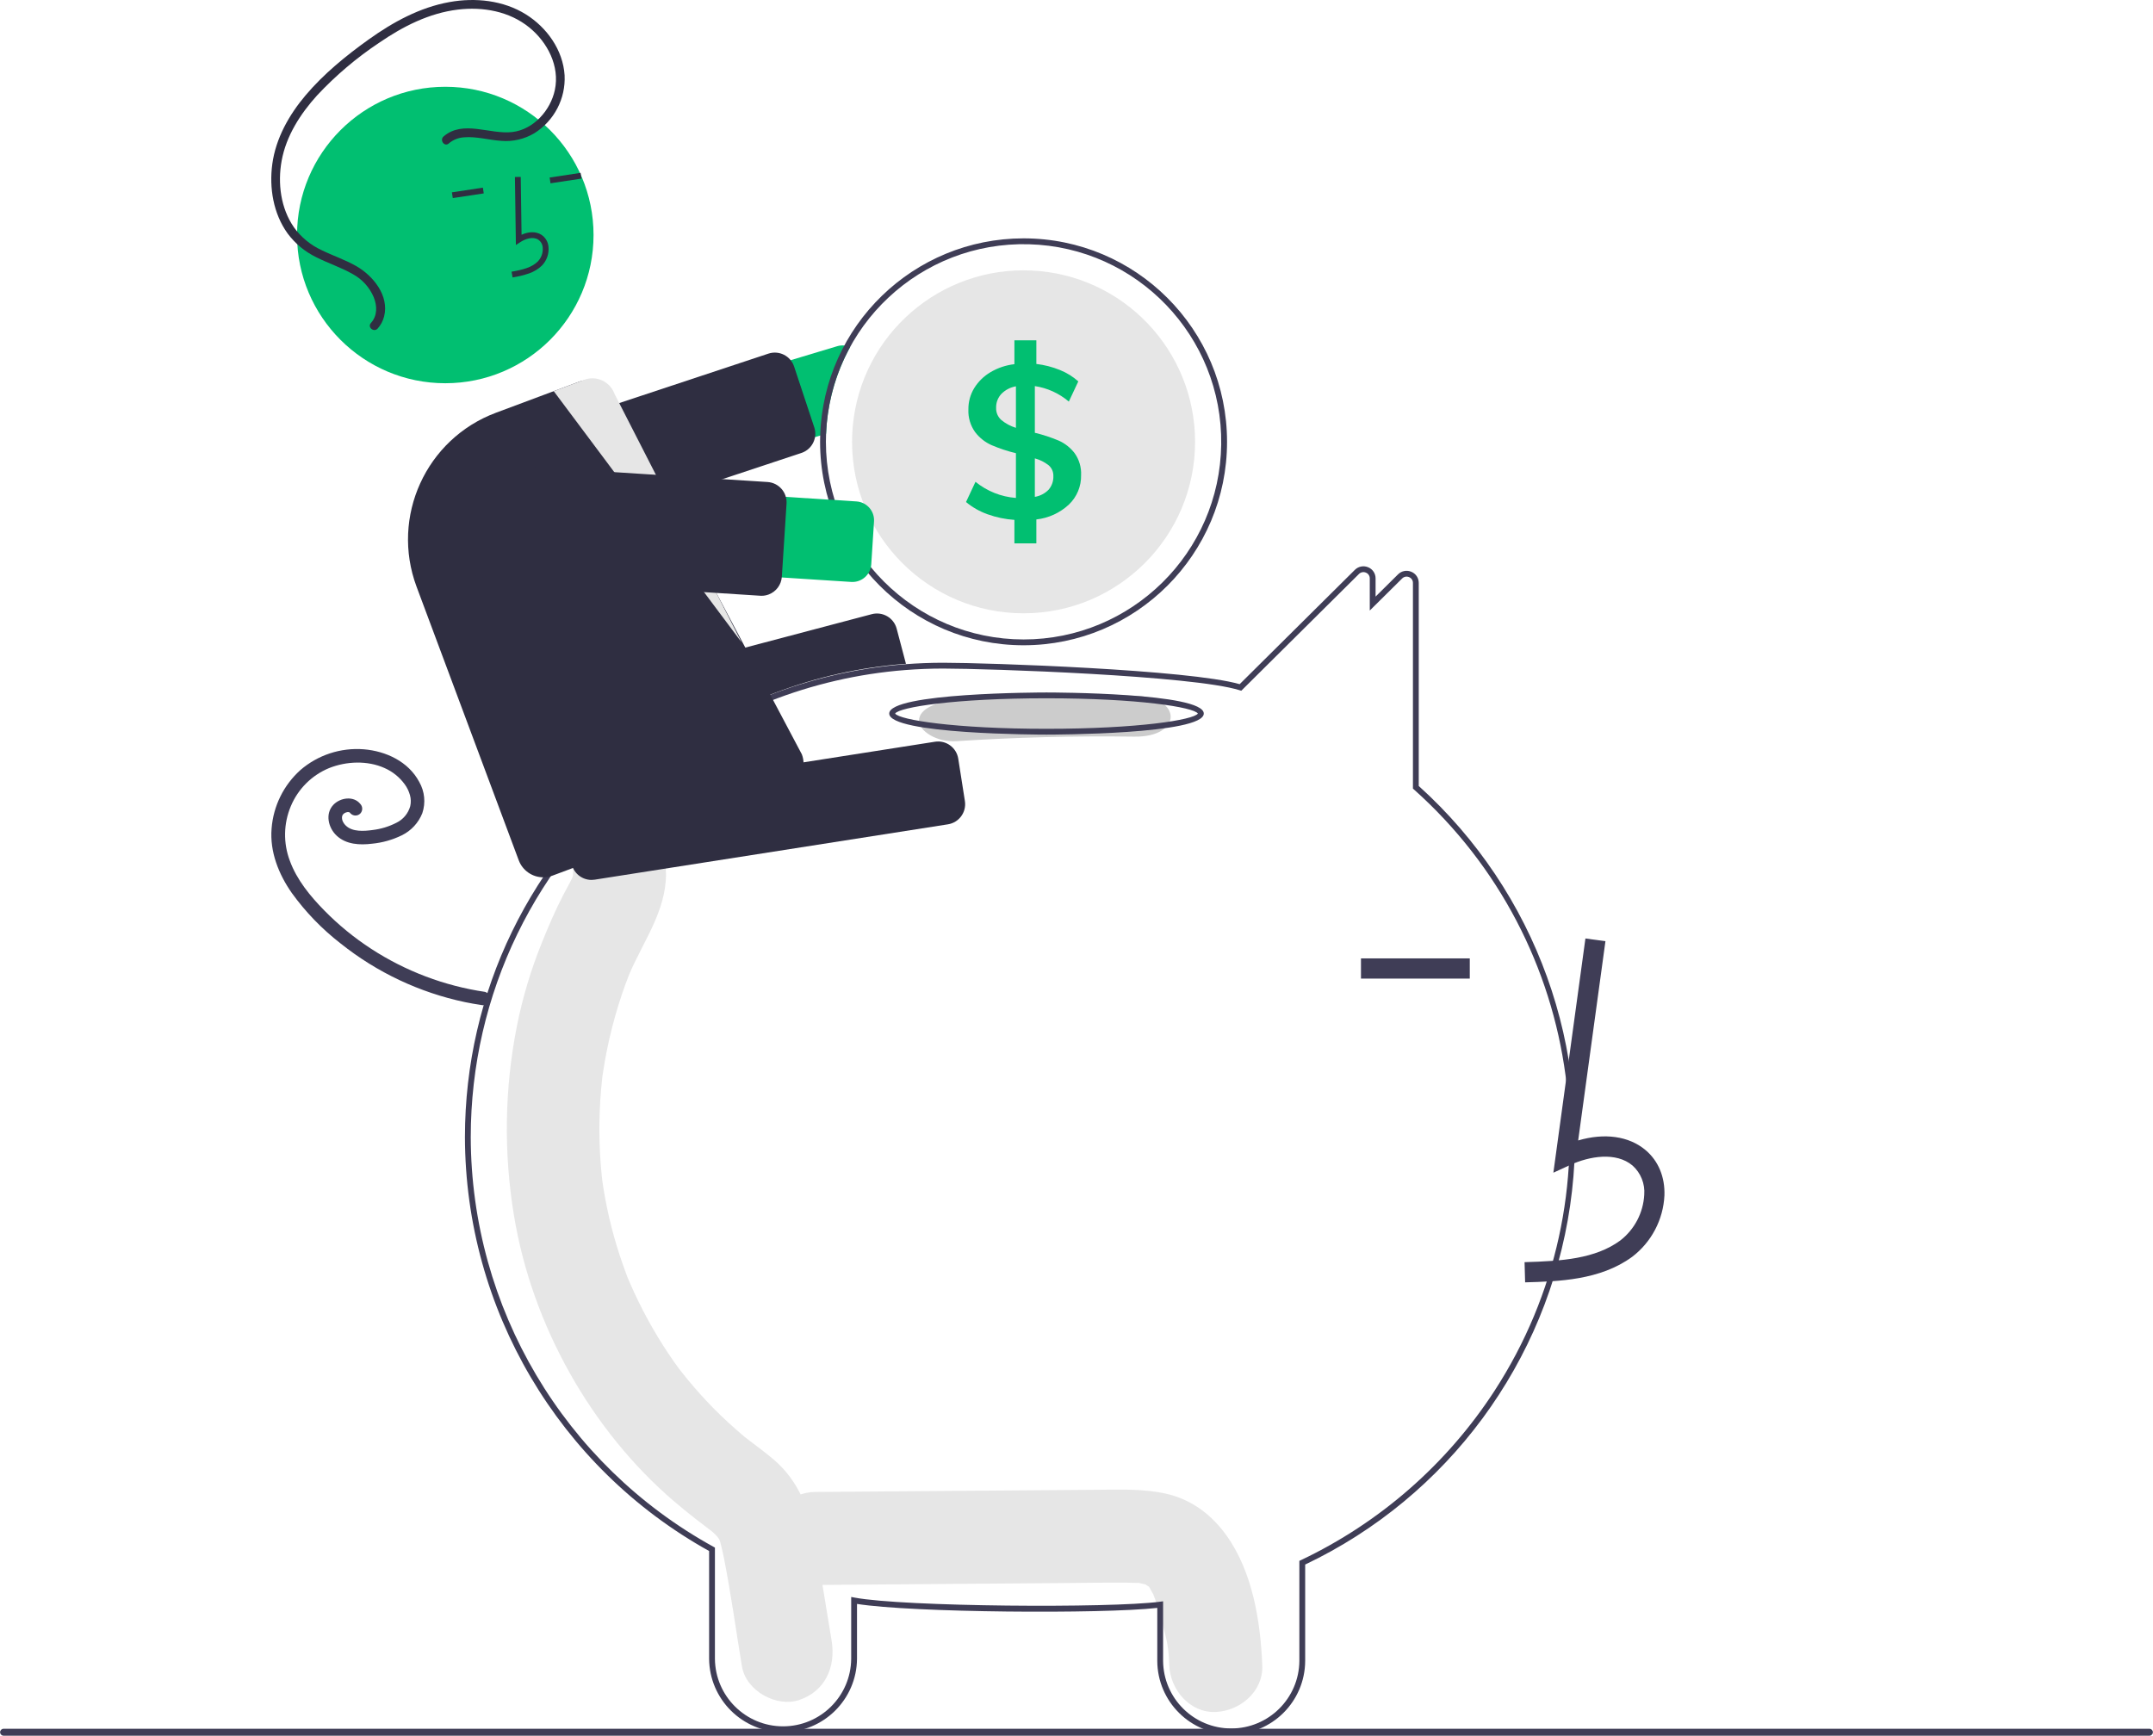
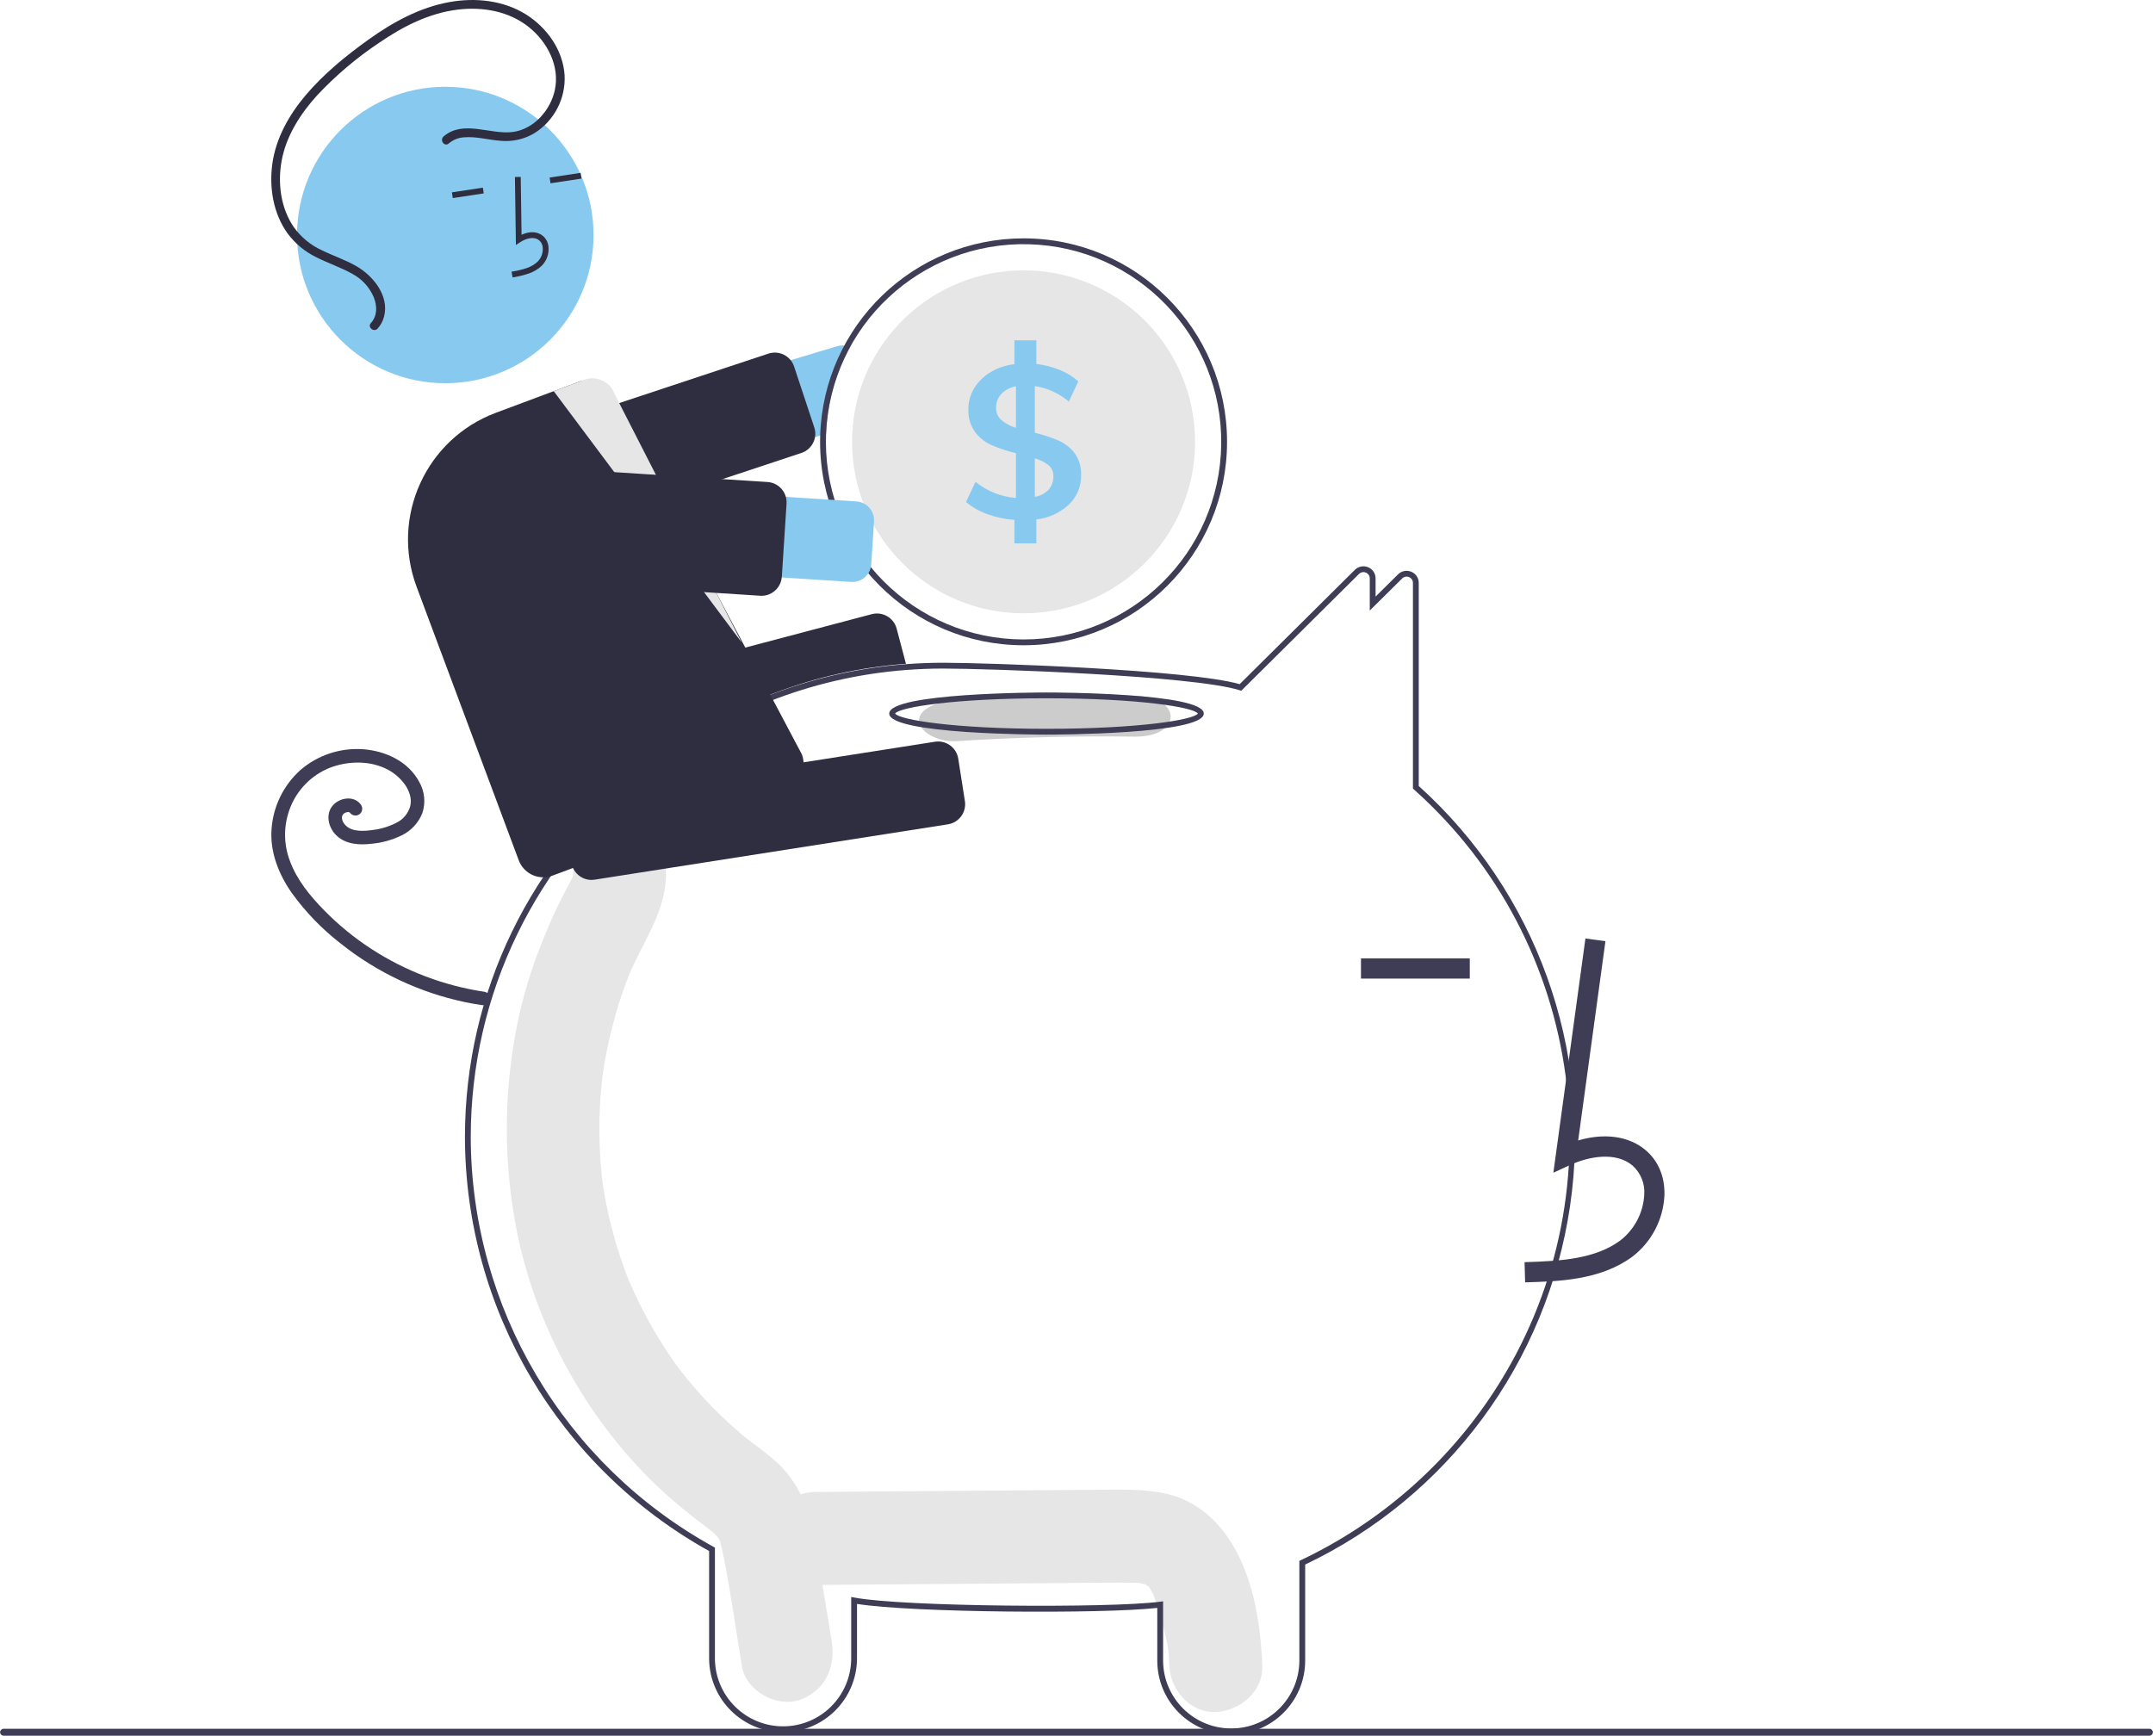
- <svg xmlns="http://www.w3.org/2000/svg" id="b5c524f0-66c4-4225-a3aa-c25cef687e0c" data-name="Layer 1" width="740.675" height="597.175" viewBox="0 0 740.675 597.175">
+ <svg xmlns="http://www.w3.org/2000/svg" data-name="Layer 1" width="740.675" height="597.175" viewBox="0 0 740.675 597.175">
  <path d="M651.612,679.719c-5.122-7.172-12.055-12.419-20.771-14.383-7.601-1.713-15.416-1.421-23.142-1.361l-97.692.753c-8.367.065-16.389,7.313-16,16,.386,8.614,7.032,16.069,16,16q42.926-.331,85.851-.662c6.747-.052,13.497-.174,20.244-.152,1.515.005,3.024.085,4.538.102.367.004.631.001.818-.007.047.014.086.027.147.044.79.217,1.6.366,2.394.572-.278.008.515.503.914.671.055.108.171.299.366.595.272.51,1.077,2.059,1.11,2.01a71.762,71.762,0,0,1,2.987,9.393c1.859,7.047,2.268,8.52,2.536,15.132.338,8.352,7.117,16.398,16,16,8.379-.375,16.363-7.042,16-16C663.3,709.333,660.651,692.377,651.612,679.719Z" transform="translate(-229.6623 -151.4124)" fill="#e6e6e6" />
  <path d="M515.749,715.825c-1.835-11.12-3.635-22.246-5.505-33.36-1.898-11.274-5.774-21.598-14.548-28.997-2.344-1.977-4.775-3.823-7.216-5.663-.858-.647-1.715-1.295-2.563-1.956-.051-.04-.083-.064-.127-.099-.093-.08-.205-.176-.355-.303-3.657-3.095-7.19-6.327-10.556-9.763q-4.483-4.577-8.575-9.545-1.022-1.241-2.019-2.504c-.114-.145-.729-.94-1.135-1.459-.377-.519-1.066-1.457-1.182-1.621q-1.164-1.646-2.286-3.322a156.126,156.126,0,0,1-13.187-24.115q-.547-1.251-1.068-2.517c-.093-.258-.214-.588-.374-1.029-.741-2.038-1.481-4.074-2.159-6.137q-2.16-6.571-3.714-13.336-.768-3.34-1.383-6.715-.317-1.735-.593-3.478c-.03-.193-.21-1.446-.316-2.154-.078-.712-.224-1.972-.243-2.166q-.176-1.756-.312-3.516-.307-3.96-.415-7.933-.185-7.061.253-14.122c.166-2.645.402-5.282.693-7.915.018-.162.031-.29.044-.406.018-.118.038-.251.062-.417.215-1.455.442-2.908.695-4.356a159.294,159.294,0,0,1,3.739-16.313q1.088-3.809,2.363-7.555.568-1.663,1.173-3.314c-.026.071,1.182-3.016,1.198-3.119,4.795-11.329,12.638-21.657,12.648-34.526.007-8.713-7.364-17.06-16-16.657a16.625,16.625,0,0,0-16,16.657c0,.196-.001.363-.001.525-.081.271-.148.498-.208.698-.935,2.032-2.081,3.963-3.107,5.944-2.811,5.423-5.209,11.025-7.488,16.708a159.825,159.825,0,0,0-8.529,28.628,182.098,182.098,0,0,0-.968,65.04c6.204,37.813,26.662,74.009,55.103,98.339,2.468,2.111,4.997,4.152,7.549,6.151,1.056.827,2.121,1.639,3.191,2.446.506.381,2.602,2.034,1.68,1.233,1.982,1.692,2.817,2.543,3.326,3.789.074.288.174.678.311,1.211.359,1.405.7,2.808.983,4.233,2.476,12.451,4.196,25.112,6.264,37.644,1.421,8.611,12.022,14.215,19.682,11.634C513.49,733.312,517.272,725.051,515.749,715.825Z" transform="translate(-229.6623 -151.4124)" fill="#e6e6e6" />
  <path d="M653.23,748.12a25.374,25.374,0,0,1-25.44-25.25V704.619c-19.109,2.139-84.543,1.644-103.3-1.37v18.892a25.441,25.441,0,0,1-50.88,0v-37.092a163.307,163.307,0,0,1-84-142.388c0-49.83,22.583-96.314,61.959-127.534a164.075,164.075,0,0,1,89.323-35.173c4.427-.347,8.881-.523,13.239-.523,15.352,0,84.619,2.372,101.998,7.372L695.756,347.48a4.16,4.16,0,0,1,4.55-.907,4.1,4.1,0,0,1,2.584,3.847v6.252l7.716-7.642a4.151,4.151,0,0,1,4.546-.908,4.102,4.102,0,0,1,2.587,3.848v69.865a162.759,162.759,0,0,1-39.07,267.866v33.169A25.374,25.374,0,0,1,653.23,748.12ZM629.79,702.351v20.52a23.441,23.441,0,0,0,46.88,0V688.438l.571-.271a162.456,162.456,0,0,0,66.531-58.182,160.325,160.325,0,0,0-27.699-206.96l-.332-.298V351.97a2.103,2.103,0,0,0-1.342-1.996,2.149,2.149,0,0,0-2.381.473l-11.127,11.021V350.42a2.103,2.103,0,0,0-1.342-1.996,2.154,2.154,0,0,0-2.385.477l-40.476,40.164-.575-.18c-16.156-5.057-86.513-7.454-101.982-7.454-4.306,0-8.707.174-13.082.517a162.075,162.075,0,0,0-88.237,34.746c-38.895,30.838-61.202,76.751-61.202,125.967A161.315,161.315,0,0,0,475.094,683.585l.516.286v38.27a23.441,23.441,0,0,0,46.88,0V700.854l1.185.223c16.856,3.171,87.832,3.671,104.985,1.421Z" transform="translate(-229.6623 -151.4124)" fill="#3f3d56" />
-   <path d="M517.66,270.53,406.92,303.81a13.882,13.882,0,0,0,7.99,26.59l96.91-29.13,2.03-.61a67.517,67.517,0,0,1,8.29-29.86,6.165,6.165,0,0,0-2-.52A6.367,6.367,0,0,0,517.66,270.53Z" transform="translate(-229.6623 -151.4124)" fill="#01bf71" />
+   <path d="M517.66,270.53,406.92,303.81a13.882,13.882,0,0,0,7.99,26.59l96.91-29.13,2.03-.61a67.517,67.517,0,0,1,8.29-29.86,6.165,6.165,0,0,0-2-.52A6.367,6.367,0,0,0,517.66,270.53Z" transform="translate(-229.6623 -151.4124)" fill="#88caef" />
  <path d="M412.995,337.495a7.013,7.013,0,0,1-6.638-4.801l-6.925-20.896a6.999,6.999,0,0,1,4.443-8.847l90.131-29.87a7,7,0,0,1,8.847,4.442l6.925,20.896a6.976,6.976,0,0,1-4.193,8.759q-.125.047-.252.088l-90.129,29.869A7.003,7.003,0,0,1,412.995,337.495Z" transform="translate(-229.6623 -151.4124)" fill="#2f2e41" />
  <path d="M581.79,233.42a70.031,70.031,0,0,0-69.97,67.85c-.02.71-.03,1.43-.03,2.15a70,70,0,1,0,70-70Zm0,138a68.071,68.071,0,0,1-68-68q0-1.395.06-2.76A67.998,67.998,0,1,1,581.79,371.42Z" transform="translate(-229.6623 -151.4124)" fill="#3f3d56" />
  <path d="M640.79,303.42a59,59,0,0,1-118,0c0-1.87.09-3.71.26-5.53A59,59,0,0,1,640.79,303.42Z" transform="translate(-229.6623 -151.4124)" fill="#e6e6e6" />
-   <path d="M599.36,307.34a14.048,14.048,0,0,0-5.47-4.33,53.139,53.139,0,0,0-8.22-2.7V284.25a23.396,23.396,0,0,1,11.69,5.33l3.26-6.95a21.561,21.561,0,0,0-6.36-3.93,31.259,31.259,0,0,0-8.07-2.07v-8.14h-7.55v8.22a20.672,20.672,0,0,0-8.25,2.77,16.399,16.399,0,0,0-5.59,5.48,13.771,13.771,0,0,0-1.99,7.29,12.463,12.463,0,0,0,2.29,7.8,14.51,14.51,0,0,0,5.7,4.52,52.692,52.692,0,0,0,8.36,2.77v15.39A24.988,24.988,0,0,1,565.25,317.18l-3.26,6.96a24.58,24.58,0,0,0,7.44,4.22,34.161,34.161,0,0,0,9.21,1.92v8.07h7.55v-8.22a19.538,19.538,0,0,0,11.21-5.14,13.59,13.59,0,0,0,4.18-10.1A12.055,12.055,0,0,0,599.36,307.34Zm-20.2-8.73a14.499,14.499,0,0,1-5.03-2.7,5.32,5.32,0,0,1-1.78-4.18,6.726,6.726,0,0,1,1.82-4.81,9.202,9.202,0,0,1,4.99-2.59Zm11.25,21.28a8.557,8.557,0,0,1-4.74,2.47V309.12a13.24,13.24,0,0,1,4.74,2.37,4.658,4.658,0,0,1,1.63,3.7A6.804,6.804,0,0,1,590.41,319.89Z" transform="translate(-229.6623 -151.4124)" fill="#01bf71" />
+   <path d="M599.36,307.34a14.048,14.048,0,0,0-5.47-4.33,53.139,53.139,0,0,0-8.22-2.7V284.25a23.396,23.396,0,0,1,11.69,5.33l3.26-6.95a21.561,21.561,0,0,0-6.36-3.93,31.259,31.259,0,0,0-8.07-2.07v-8.14h-7.55v8.22a20.672,20.672,0,0,0-8.25,2.77,16.399,16.399,0,0,0-5.59,5.48,13.771,13.771,0,0,0-1.99,7.29,12.463,12.463,0,0,0,2.29,7.8,14.51,14.51,0,0,0,5.7,4.52,52.692,52.692,0,0,0,8.36,2.77v15.39A24.988,24.988,0,0,1,565.25,317.18l-3.26,6.96a24.58,24.58,0,0,0,7.44,4.22,34.161,34.161,0,0,0,9.21,1.92v8.07h7.55v-8.22a19.538,19.538,0,0,0,11.21-5.14,13.59,13.59,0,0,0,4.18-10.1A12.055,12.055,0,0,0,599.36,307.34Zm-20.2-8.73a14.499,14.499,0,0,1-5.03-2.7,5.32,5.32,0,0,1-1.78-4.18,6.726,6.726,0,0,1,1.82-4.81,9.202,9.202,0,0,1,4.99-2.59Zm11.25,21.28a8.557,8.557,0,0,1-4.74,2.47V309.12a13.24,13.24,0,0,1,4.74,2.37,4.658,4.658,0,0,1,1.63,3.7A6.804,6.804,0,0,1,590.41,319.89Z" transform="translate(-229.6623 -151.4124)" fill="#88caef" />
  <path d="M416.209,422.184a7.023,7.023,0,0,1-6.775-5.216l-3.77-14.27a7.004,7.004,0,0,1,4.975-8.551l118.941-31.43a7.015,7.015,0,0,1,8.551,4.985l3.194,12.09-.598.046a160.163,160.163,0,0,0-84.108,31.871l-.173.084-38.46,10.16A6.963,6.963,0,0,1,416.209,422.184Z" transform="translate(-229.6623 -151.4124)" fill="#2f2e41" />
  <path d="M396.51,492.671a98.108,98.108,0,0,1-39.122-14.792A95.527,95.527,0,0,1,341.214,464.65c-4.828-4.924-9.447-10.521-11.838-17.079a25.299,25.299,0,0,1,.331-18.769,24.334,24.334,0,0,1,13.169-13.126c5.99-2.389,13.226-2.644,19.055-.028a17.089,17.089,0,0,1,6.964,5.606,11.435,11.435,0,0,1,1.81,3.758,7.674,7.674,0,0,1,.09,3.759,9.016,9.016,0,0,1-4.774,5.723,24.068,24.068,0,0,1-8.152,2.486c-2.86.39-6.969.745-9.268-1.551a4.669,4.669,0,0,1-1.093-1.611,3.114,3.114,0,0,1-.172-1.458c-.034.217.139-.472.129-.445-.036.102-.194.35.03-.031a3.397,3.397,0,0,1,.233-.363c-.076.098-.243.262.055-.019a1.962,1.962,0,0,1,.914-.564c.138-.04.279-.072.418-.11.353-.096-.352.005.009-.006.139-.004.28-.001.419-.007.354-.016-.349-.097-.01-.011.132.033.262.065.392.106.282.089-.2-.207-.009.014.224.259-.235-.252.019-.001a4.624,4.624,0,0,1,.358.394,2.359,2.359,0,0,0,3.315,0,2.399,2.399,0,0,0,0-3.315c-2.311-2.865-6.877-2.157-9.215.264-2.982,3.088-1.801,7.983,1.1,10.678,3.284,3.051,7.934,3.263,12.158,2.751a29.817,29.817,0,0,0,10.269-2.902,14.398,14.398,0,0,0,7.024-7.588,13.174,13.174,0,0,0-1.056-10.769c-3.729-7.011-11.452-10.606-19.084-11.228a29.812,29.812,0,0,0-21.819,7.163,30.154,30.154,0,0,0-9.888,20.075c-.666,7.996,2.436,15.761,6.959,22.214a84.627,84.627,0,0,0,16.779,17.353,102.473,102.473,0,0,0,42.812,20.191q2.792.577,5.615.988a2.421,2.421,0,0,0,2.883-1.637,2.361,2.361,0,0,0-1.637-2.883Z" transform="translate(-229.6623 -151.4124)" fill="#3f3d56" />
  <path d="M619.895,390.794q-30.663-.433-61.133,1.556c-6.943.453-12.951,2.907-12.951,7.032,0,3.449,5.96,7.489,12.951,7.032q30.454-1.989,61.133-1.556C636.569,405.094,636.559,391.029,619.895,390.794Z" transform="translate(-229.6623 -151.4124)" fill="#ccc" />
  <path d="M589.682,404.162c-2.209,0-54.106-.083-54.106-7.251,0-7.168,51.896-7.25,54.106-7.25s54.106.083,54.106,7.25C643.787,404.079,591.891,404.162,589.682,404.162Zm-52.076-7.251c1.42,2.173,20.496,5.251,52.076,5.251s50.656-3.078,52.076-5.251c-1.42-2.173-20.496-5.25-52.076-5.25S539.025,394.738,537.605,396.911Z" transform="translate(-229.6623 -151.4124)" fill="#3f3d56" />
  <path d="M754.336,592.612c11.488-.319,25.786-.718,36.801-8.764a28.262,28.262,0,0,0,11.121-21.103c.225-6.355-2.071-11.901-6.465-15.614-5.753-4.861-14.154-6.002-23.207-3.341l9.38-68.548-6.886-.943L764.052,554.885l5.75-2.639c6.666-3.058,15.817-4.614,21.504.192a12.215,12.215,0,0,1,4.006,10.062,21.361,21.361,0,0,1-8.275,15.735c-8.572,6.261-19.969,7.069-32.895,7.43Z" transform="translate(-229.6623 -151.4124)" fill="#3f3d56" />
  <rect x="468.203" y="329.741" width="37.432" height="6.95" fill="#3f3d56" />
  <path d="M433.148,454.15a7.012,7.012,0,0,1-6.904-5.917L423.959,433.651a7.008,7.008,0,0,1,5.832-8L551.322,406.609a7.007,7.007,0,0,1,7.999,5.832l2.285,14.582a7.007,7.007,0,0,1-5.832,8l-121.531,19.042A7.096,7.096,0,0,1,433.148,454.15Z" transform="translate(-229.6623 -151.4124)" fill="#2f2e41" />
-   <circle cx="153.189" cy="80.855" r="51" fill="#01bf71" />
+   <circle cx="153.189" cy="80.855" r="51" fill="#88caef" />
  <path d="M411.727,245.463a12.095,12.095,0,0,0,4.367-2.676,8.133,8.133,0,0,0,2.255-6.483,5.472,5.472,0,0,0-2.512-4.164c-1.846-1.135-4.285-1.092-6.747.049l-.284-19.908-2.0.028.334,23.404,1.522-.998c1.765-1.156,4.302-1.994,6.127-.872a3.514,3.514,0,0,1,1.573,2.69,6.146,6.146,0,0,1-1.676,4.834c-2.168,2.151-5.377,2.872-9.039,3.531l.354,1.968A32.963,32.963,0,0,0,411.727,245.463Z" transform="translate(-229.6623 -151.4124)" fill="#2f2e41" />
  <rect x="418.838" y="211.679" width="10.772" height="2" transform="translate(-256.7253 -85.49311) rotate(-8.61162)" fill="#2f2e41" />
  <rect x="385.221" y="216.769" width="10.772" height="2" transform="translate(-257.8664 -90.46937) rotate(-8.61162)" fill="#2f2e41" />
  <path d="M416.555,453.258a9.03,9.03,0,0,1-8.434-5.855L372.957,353.235a46.532,46.532,0,0,1,27.284-59.802L428.833,282.756a8.958,8.958,0,0,1,6.878.239,8.832,8.832,0,0,1,4.675,4.986L505.523,410.964a9.002,9.002,0,0,1-5.257,11.638L419.7,452.687A8.976,8.976,0,0,1,416.555,453.258Z" transform="translate(-229.6623 -151.4124)" fill="#2f2e41" />
  <path d="M420.158,285.995l64.629,86.426L441.056,286.902a8.079,8.079,0,0,0-10.349-4.846Z" transform="translate(-229.6623 -151.4124)" fill="#e6e6e6" />
-   <path d="M522.49,351.63l-115.395-7.433a13.879,13.879,0,1,1,1.784-27.701l115.395,7.433a6.499,6.499,0,0,1,6.069,6.904l-.949,14.729a6.501,6.501,0,0,1-6.905,6.069Z" transform="translate(-229.6623 -151.4124)" fill="#01bf71" />
+   <path d="M522.49,351.63l-115.395-7.433a13.879,13.879,0,1,1,1.784-27.701l115.395,7.433a6.499,6.499,0,0,1,6.069,6.904l-.949,14.729a6.501,6.501,0,0,1-6.905,6.069Z" transform="translate(-229.6623 -151.4124)" fill="#88caef" />
  <path d="M491.655,356.395q-.229,0-.458-.015h-0l-94.756-6.104a6.999,6.999,0,0,1-6.536-7.435l1.62-25.158a7,7,0,0,1,7.436-6.535l94.756,6.103a7.008,7.008,0,0,1,6.535,7.435l-1.62,25.159a7.019,7.019,0,0,1-4.546,6.111A6.926,6.926,0,0,1,491.655,356.395Z" transform="translate(-229.6623 -151.4124)" fill="#2f2e41" />
  <path d="M382.267,198.353c6.709-5.77,15.923-.608,23.617-1.512,7.361-.865,13.174-7.468,14.659-14.482,1.732-8.184-2.516-16.383-8.777-21.486-6.857-5.589-15.952-7.193-24.57-6.159-9.878,1.185-18.911,5.789-27.017,11.359a121.85,121.85,0,0,0-21.442,18.169c-5.751,6.352-10.624,13.923-12.18,22.47-1.414,7.768-.334,16.375,4.258,22.955a24.205,24.205,0,0,0,9.474,7.805c3.937,1.933,8.138,3.316,11.952,5.502,5.768,3.305,11.374,10.159,9.567,17.291a9.793,9.793,0,0,1-2.226,4.19c-1.291,1.433-3.619-.461-2.325-1.897,2.273-2.523,2.183-5.888.972-8.9a16.272,16.272,0,0,0-7.233-7.954c-3.993-2.283-8.401-3.692-12.494-5.772a27.023,27.023,0,0,1-9.911-8.214c-4.898-6.807-6.363-15.666-5.253-23.861,1.202-8.868,5.759-16.927,11.471-23.68,6.216-7.349,13.852-13.571,21.652-19.159,8.37-5.997,17.617-11.067,27.85-12.9,8.87-1.59,18.485-.611,26.241,4.223,7.24,4.512,12.792,12.274,13.344,20.947a22.235,22.235,0,0,1-10.376,19.942,19.101,19.101,0,0,1-11.41,2.643c-4.262-.273-8.527-1.578-12.816-1.215a8.941,8.941,0,0,0-5.268,2.128c-1.466,1.261-3.213-1.181-1.759-2.431Z" transform="translate(-229.6623 -151.4124)" fill="#2f2e41" />
  <path d="M969.147,748.588H230.853a1.191,1.191,0,0,1,0-2.381H969.147a1.191,1.191,0,0,1,0,2.381Z" transform="translate(-229.6623 -151.4124)" fill="#3f3d56" />
</svg>
